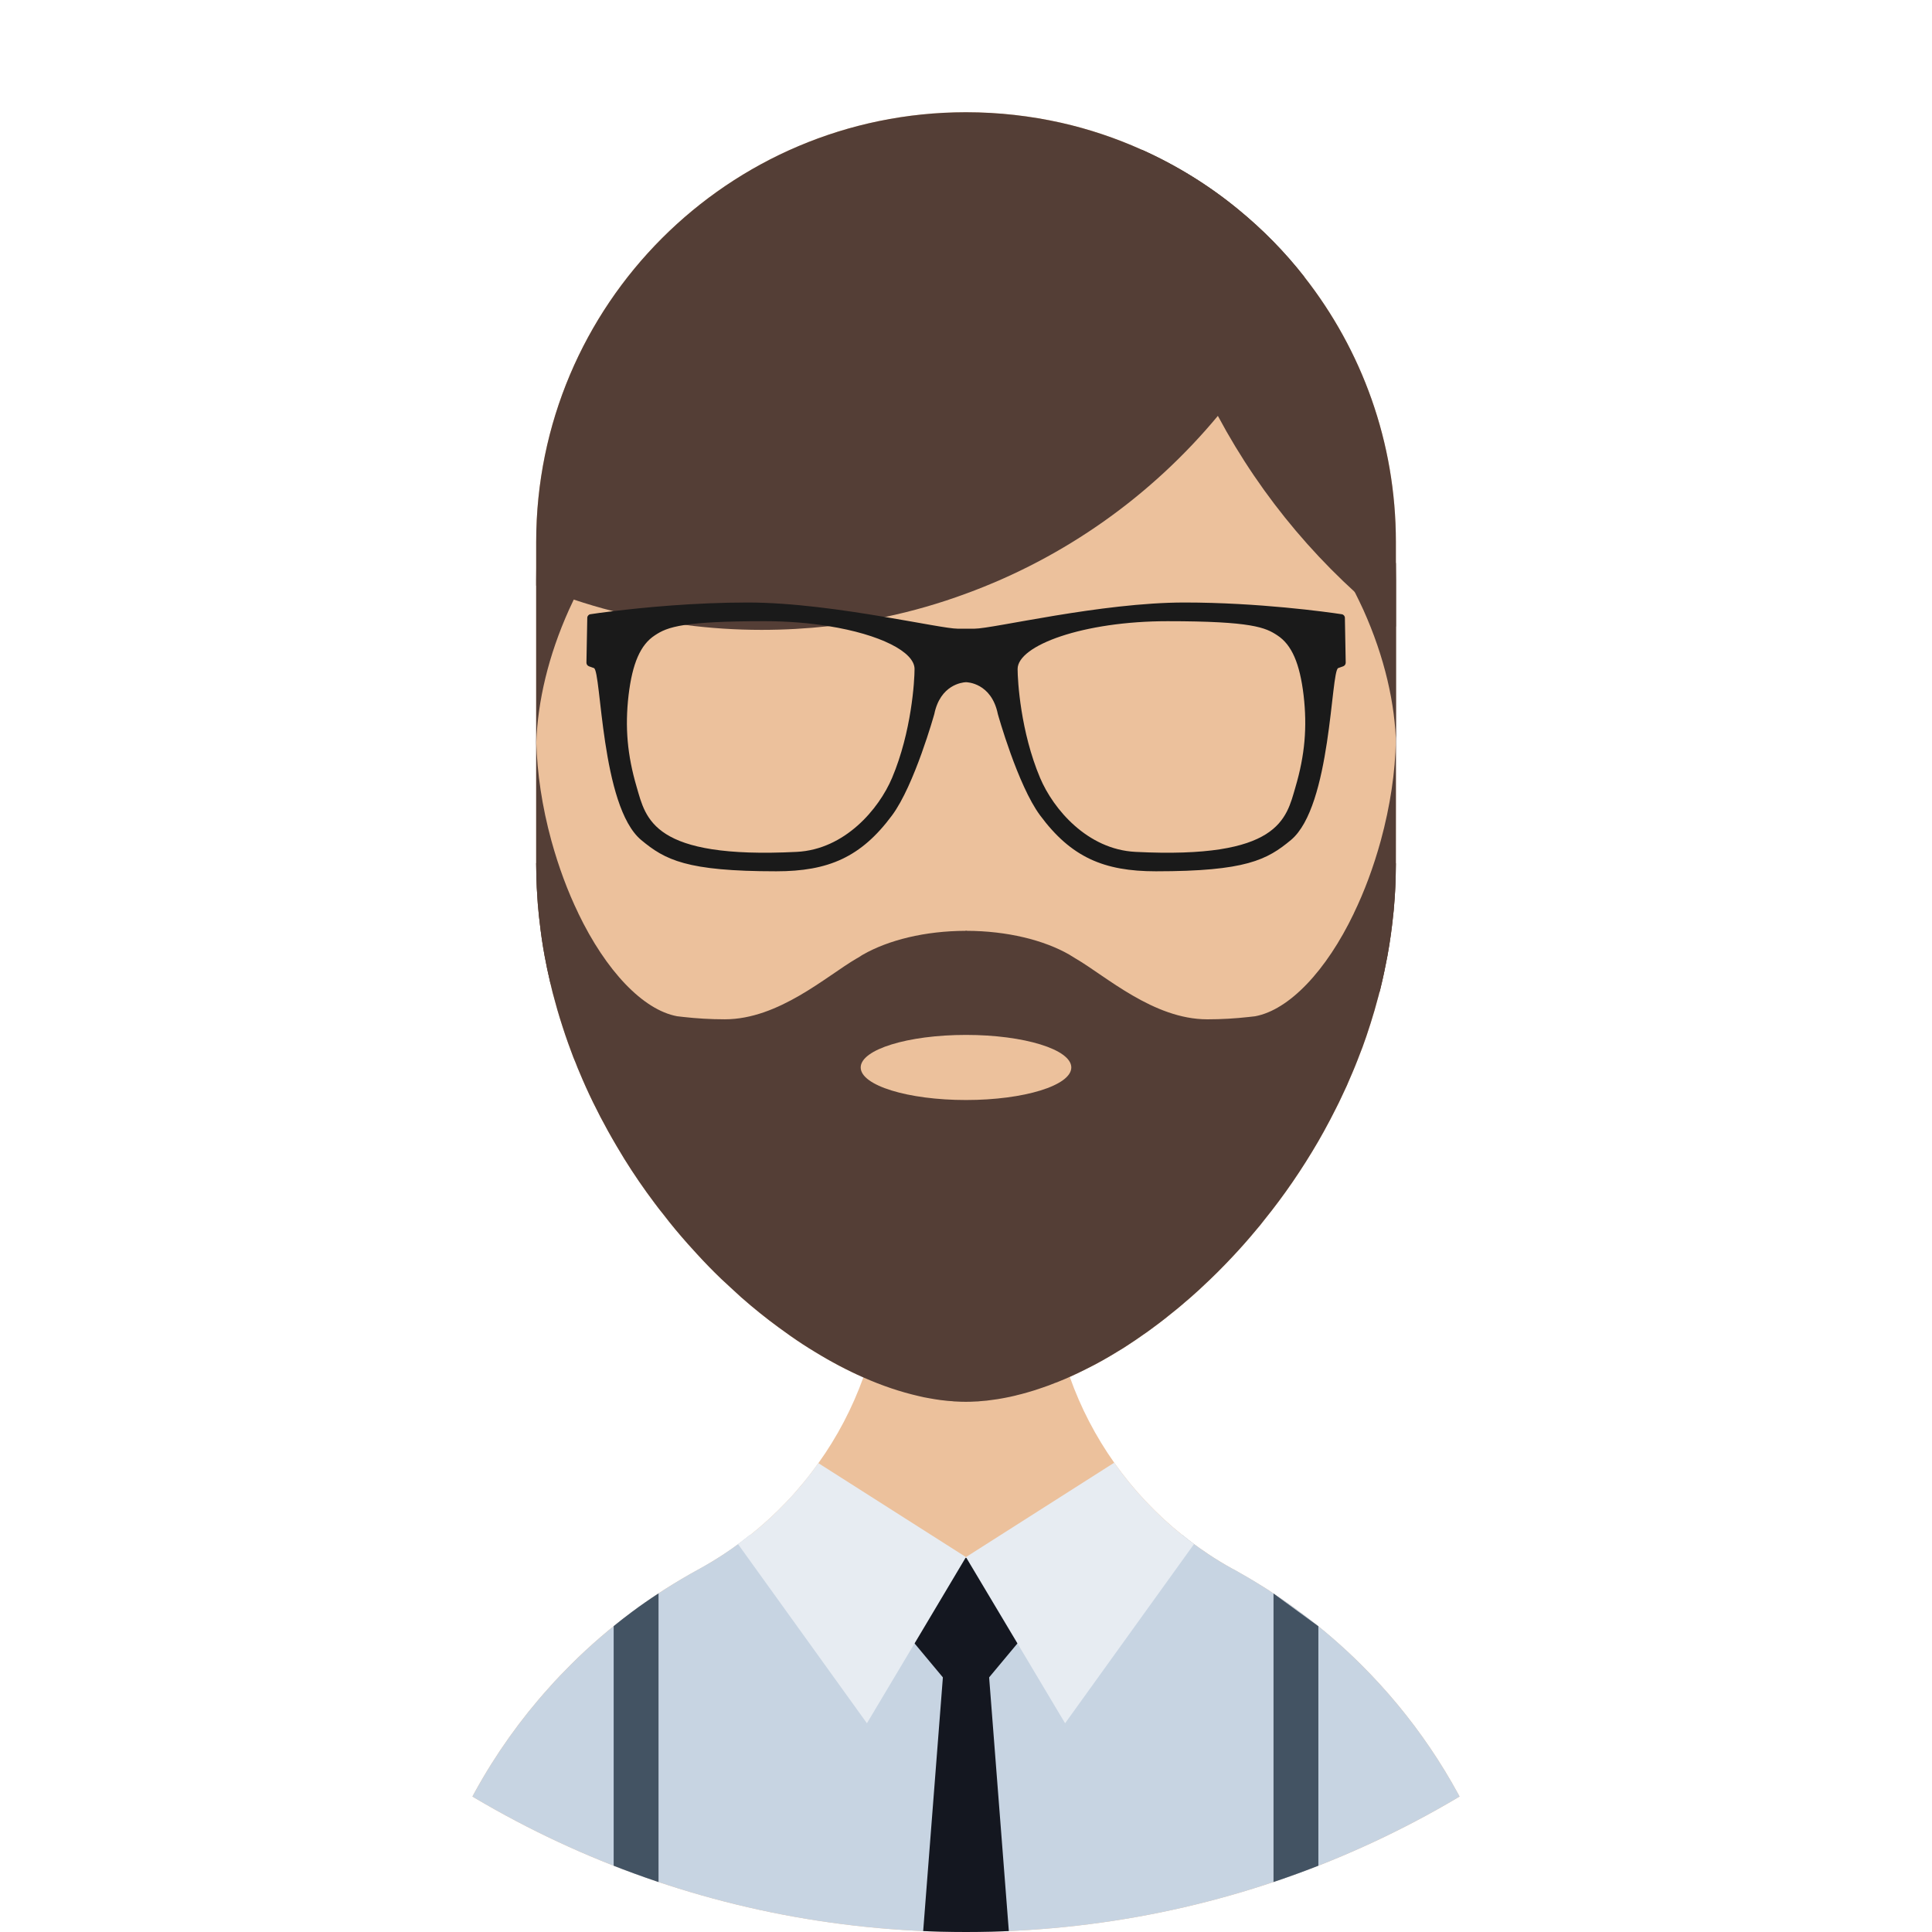
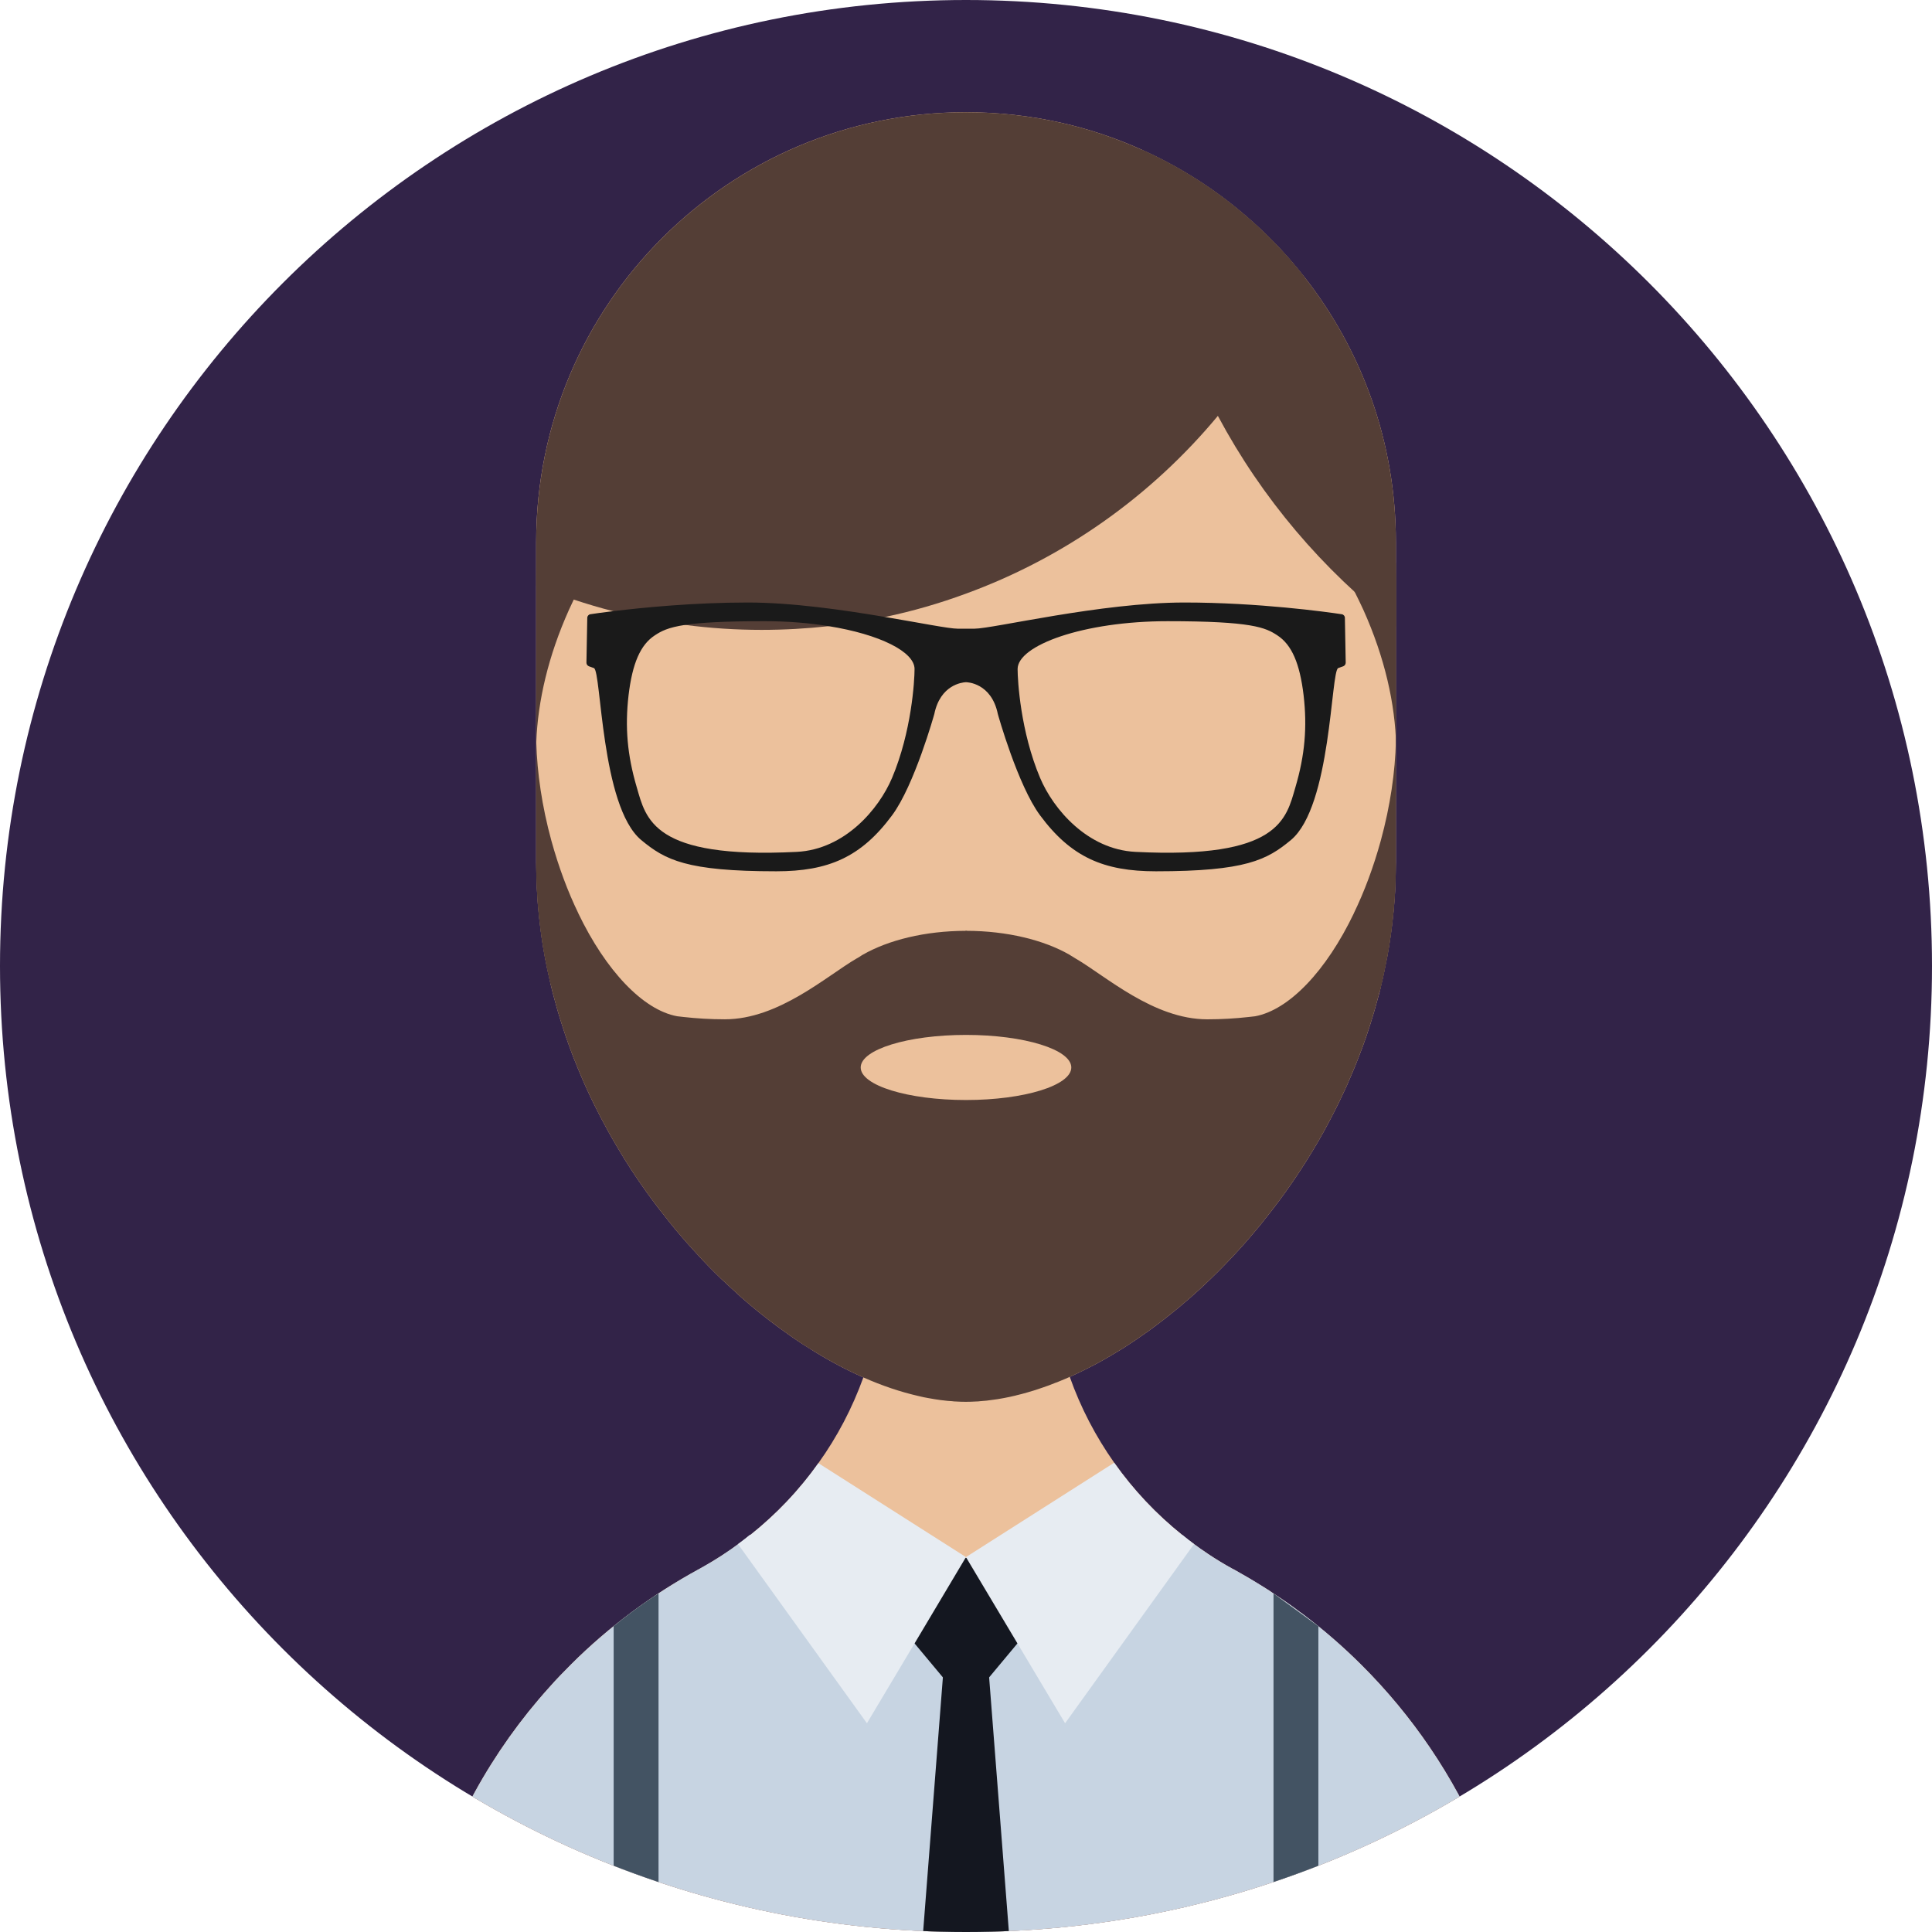
<svg xmlns="http://www.w3.org/2000/svg" xmlns:xlink="http://www.w3.org/1999/xlink" version="1.1" id="Capa_1" x="0px" y="0px" width="56px" height="56px" viewBox="0 0 188.148 188.148" style="enable-background:new 0 0 188.148 188.148;" xml:space="preserve">
  <g>
    <g>
      <defs>
        <circle id="SVGID_1_" cx="94.074" cy="94.074" r="94.074" />
      </defs>
-       <use xlink:href="#SVGID_1_" style="overflow:visible;fill:#ffff;" />
+       <use xlink:href="#SVGID_1_" style="overflow:visible;fill:#322348;" />
      <clipPath id="SVGID_2_">
        <use xlink:href="#SVGID_1_" style="overflow:visible;" />
      </clipPath>
      <path style="clip-path:url(#SVGID_2_);fill:#ECC19C;" d="M135.938,52.784V84.05c0,0.453-0.011,0.905-0.021,1.357    c-0.02,0.936-0.072,1.871-0.154,2.796c-0.02,0.319-0.052,0.637-0.093,0.956c-0.134,1.326-0.318,2.632-0.555,3.928    c-0.083,0.432-0.165,0.853-0.258,1.275c-0.01,0.092-0.03,0.175-0.051,0.257c-0.083,0.432-0.186,0.854-0.288,1.275    c-0.041,0.226-0.103,0.452-0.154,0.679c-0.052,0.195-0.103,0.391-0.164,0.586c-0.217,0.843-0.463,1.666-0.721,2.488    c-0.123,0.391-0.246,0.771-0.38,1.162c-0.011,0.041-0.031,0.082-0.041,0.123c-0.124,0.349-0.247,0.699-0.37,1.048    c-0.041,0.103-0.082,0.205-0.124,0.319c-0.123,0.329-0.246,0.658-0.38,0.987c-0.154,0.401-0.318,0.792-0.483,1.183    c-0.144,0.35-0.298,0.699-0.452,1.049c-0.02,0.062-0.052,0.113-0.072,0.174c-0.175,0.37-0.339,0.741-0.514,1.1    c-0.175,0.38-0.36,0.761-0.556,1.142c-0.37,0.75-0.771,1.501-1.172,2.231c-0.185,0.329-0.37,0.658-0.556,0.987    c-1.583,2.725-3.341,5.285-5.253,7.649c-0.258,0.339-0.524,0.668-0.802,0.987c-0.381,0.462-0.772,0.915-1.162,1.357    c-0.35,0.391-0.699,0.781-1.059,1.162c-0.987,1.059-1.995,2.067-3.023,3.013c-0.205,0.206-0.422,0.391-0.638,0.586    c-0.349,0.319-0.698,0.627-1.059,0.925c-0.277,0.247-0.565,0.483-0.854,0.72c-0.74,0.606-1.48,1.192-2.23,1.737    c-0.309,0.237-0.628,0.463-0.946,0.679c-0.514,0.37-1.038,0.72-1.563,1.059c-0.288,0.195-0.586,0.38-0.885,0.555    c-1.049,0.648-2.107,1.244-3.156,1.758c-0.257,0.133-0.514,0.257-0.771,0.38c-0.258,0.123-0.524,0.247-0.802,0.37    c-0.34,0.154-0.679,0.298-1.018,0.432c-0.134,0.062-0.268,0.113-0.401,0.154c-0.4,0.165-0.812,0.319-1.213,0.452    c-0.504,0.185-1.018,0.339-1.521,0.483c-0.35,0.103-0.709,0.195-1.059,0.277c-0.021,0.011-0.041,0.021-0.072,0.021    c-0.35,0.082-0.699,0.165-1.049,0.226c-0.093,0.021-0.184,0.041-0.277,0.051c-0.288,0.051-0.576,0.103-0.864,0.134    c-0.411,0.062-0.822,0.113-1.233,0.134c-0.143,0.02-0.277,0.031-0.422,0.031c-0.328,0.021-0.657,0.031-0.977,0.031h-0.03    c-0.319,0-0.638-0.01-0.956-0.031c-0.124,0-0.247-0.01-0.371-0.031c-0.287-0.01-0.586-0.042-0.894-0.083    c-0.062,0-0.134-0.01-0.195-0.02c-0.381-0.051-0.761-0.113-1.152-0.185c-0.328-0.051-0.657-0.124-0.997-0.206    c-1.758-0.401-3.567-1.007-5.397-1.82c-1.563-0.689-3.146-1.521-4.719-2.488c-0.792-0.483-1.584-0.997-2.365-1.542    c-0.391-0.278-0.781-0.555-1.172-0.843c-1.224-0.895-2.437-1.871-3.63-2.92c-0.328-0.298-0.657-0.596-0.986-0.905    c-0.329-0.298-0.658-0.606-0.977-0.904c-0.803-0.771-1.584-1.573-2.345-2.406c-0.298-0.318-0.596-0.647-0.895-0.987    c-0.822-0.925-1.624-1.881-2.385-2.879c-0.299-0.36-0.576-0.73-0.854-1.1c-1.038-1.377-2.025-2.817-2.951-4.308    c-0.246-0.401-0.493-0.813-0.729-1.213c-0.288-0.483-0.565-0.976-0.843-1.47c-1.028-1.851-1.975-3.773-2.797-5.758    c-0.123-0.288-0.247-0.576-0.35-0.863c-0.165-0.37-0.309-0.751-0.442-1.121c-0.205-0.545-0.4-1.09-0.586-1.635    c-0.185-0.545-0.359-1.1-0.534-1.655c-0.165-0.535-0.319-1.069-0.463-1.614c-0.165-0.576-0.318-1.162-0.452-1.758    c-0.011-0.062-0.031-0.123-0.041-0.185c-0.195-0.822-0.37-1.655-0.524-2.498c-0.206-1.111-0.37-2.242-0.494-3.383    c-0.051-0.36-0.082-0.72-0.113-1.08c-0.041-0.38-0.071-0.751-0.092-1.131c-0.052-0.689-0.083-1.388-0.104-2.087    c-0.01-0.453-0.021-0.905-0.021-1.357V52.784c0-23.102,18.723-41.834,41.825-41.855h0.041c3.188,0,6.292,0.359,9.273,1.028    c2.725,0.617,5.347,1.501,7.835,2.622c3.393,1.522,6.549,3.475,9.387,5.809c2.385,1.954,4.555,4.154,6.446,6.58    C132.607,34.083,135.938,43.038,135.938,52.784z" />
      <path style="clip-path:url(#SVGID_2_);fill:#ECC19C;" d="M148.613,200.741v0.01H39.538v-0.01c0-6.158,1.018-12.091,2.91-17.612    c0.339-0.997,0.709-1.984,1.11-2.961v-0.01c0.4-0.977,0.822-1.933,1.274-2.879c1.8-3.794,4.041-7.341,6.642-10.59    c0.658-0.812,1.326-1.604,2.016-2.365c0.339-0.391,0.699-0.771,1.059-1.151c0.36-0.37,0.72-0.74,1.09-1.11    c1.841-1.84,3.814-3.526,5.892-5.079c1.038-0.771,2.087-1.491,3.177-2.19c1.09-0.689,2.2-1.347,3.331-1.964    c0.021-0.02,0.041-0.02,0.041-0.02c0.442-0.236,0.874-0.493,1.306-0.761c0.854-0.514,1.696-1.069,2.499-1.665    c0.411-0.288,0.802-0.586,1.192-0.905c0.925-0.74,1.819-1.532,2.673-2.365c0.277-0.277,0.556-0.555,0.833-0.843    c0.575-0.597,1.12-1.224,1.645-1.861c0.258-0.308,0.515-0.627,0.751-0.946c0.247-0.318,0.483-0.647,0.72-0.977    c1.83-2.55,3.3-5.356,4.38-8.349c1.306-3.64,2.015-7.557,2.015-11.649l7.948,0.041l8.173,0.041c0,4.04,0.689,7.916,1.964,11.515    c1.06,3.002,2.529,5.809,4.329,8.359c1.871,2.652,4.102,5.017,6.631,7.042c0.381,0.309,0.761,0.607,1.142,0.884    c0.37,0.278,0.75,0.545,1.141,0.802c0.083,0.062,0.154,0.113,0.237,0.165c0.37,0.247,0.74,0.494,1.131,0.72    c0.421,0.257,0.854,0.514,1.285,0.751c0.071,0.02,0.134,0.051,0.185,0.093c0.905,0.504,1.8,1.028,2.674,1.573    c0.421,0.257,0.843,0.524,1.254,0.823c0.854,0.555,1.687,1.141,2.498,1.758c0,0.011,0.011,0.011,0.011,0.011h0.01    c2.077,1.552,4.041,3.248,5.881,5.079C142.496,172.015,148.613,185.648,148.613,200.741z" />
      <path style="clip-path:url(#SVGID_2_);fill:#C7D4E2;" d="M148.614,200.743H39.539c0-6.159,1.019-12.091,2.91-17.612    c0.339-0.998,0.709-1.984,1.11-2.961c-0.011-0.011,0-0.011,0-0.011c0.391-0.977,0.822-1.933,1.274-2.878    c1.8-3.794,4.041-7.341,6.642-10.59c0.658-0.813,1.327-1.604,2.016-2.365c0.339-0.391,0.699-0.771,1.059-1.151    c0.36-0.37,0.72-0.74,1.09-1.11c1.841-1.84,3.814-3.527,5.892-5.079c1.038-0.771,2.087-1.491,3.177-2.19    c1.09-0.699,2.2-1.357,3.331-1.974c0.021-0.02,0.041-0.01,0.041-0.01v-0.01c0.442-0.247,0.874-0.494,1.306-0.751    c1.285-0.781,2.52-1.645,3.671-2.591c0.01,0.01,0.01,0.01,0.021,0.02c5.325,5.449,12.738,8.831,20.964,8.852h0.082    c8.225,0,15.669-3.393,21.015-8.842l0.011-0.01c0.729,0.606,1.49,1.172,2.272,1.696c0.082,0.061,0.154,0.113,0.236,0.164    c0.37,0.247,0.75,0.483,1.131,0.72c0.422,0.257,0.854,0.504,1.285,0.74c0.072,0.02,0.123,0.061,0.185,0.092    c0.905,0.504,1.8,1.028,2.674,1.583c0.421,0.257,0.843,0.524,1.254,0.823c0.854,0.545,1.687,1.141,2.498,1.758h0.021    c2.088,1.563,4.051,3.259,5.881,5.089C142.497,172.017,148.614,185.65,148.614,200.743z" />
      <path style="clip-path:url(#SVGID_2_);fill:#543E36;" d="M135.938,84.05c0,0.453-0.011,0.905-0.021,1.357    c-0.02,0.936-0.072,1.871-0.154,2.796c-0.02,0.319-0.052,0.637-0.093,0.956c-0.134,1.326-0.318,2.632-0.555,3.928    c-0.083,0.432-0.165,0.853-0.258,1.275c-0.01,0.092-0.03,0.175-0.051,0.257c-0.083,0.432-0.186,0.854-0.288,1.275    c-0.052,0.247-0.113,0.483-0.186,0.72c-0.03,0.185-0.082,0.37-0.133,0.545c-0.217,0.843-0.463,1.666-0.721,2.488    c-0.123,0.391-0.246,0.771-0.38,1.162c-0.011,0.041-0.031,0.082-0.041,0.123c-0.124,0.349-0.247,0.699-0.37,1.048    c-0.041,0.103-0.082,0.205-0.124,0.319c-0.123,0.329-0.246,0.658-0.38,0.987c-0.154,0.401-0.318,0.792-0.483,1.183    c-0.144,0.35-0.298,0.699-0.452,1.049c-0.02,0.062-0.052,0.113-0.072,0.174c-0.175,0.37-0.339,0.741-0.514,1.1    c-0.175,0.38-0.36,0.761-0.556,1.142c-0.37,0.75-0.771,1.501-1.172,2.231c-0.185,0.329-0.37,0.658-0.556,0.987    c-1.583,2.725-3.341,5.285-5.253,7.649c-0.258,0.339-0.524,0.668-0.802,0.987c-0.381,0.462-0.772,0.915-1.162,1.357    c-0.35,0.391-0.699,0.781-1.059,1.162c-0.987,1.059-1.995,2.067-3.023,3.013c-0.205,0.206-0.422,0.391-0.638,0.586    c-0.349,0.319-0.698,0.627-1.059,0.925c-0.277,0.247-0.565,0.483-0.854,0.72c-0.74,0.606-1.48,1.192-2.23,1.737    c-0.309,0.237-0.628,0.463-0.946,0.679c-0.514,0.37-1.038,0.72-1.563,1.059c-0.288,0.195-0.586,0.38-0.885,0.555    c-1.049,0.648-2.107,1.244-3.156,1.758c-0.257,0.133-0.514,0.257-0.771,0.38c-0.258,0.123-0.524,0.247-0.802,0.37    c-0.34,0.154-0.679,0.298-1.018,0.432c-0.134,0.062-0.268,0.113-0.401,0.154c-0.4,0.165-0.812,0.319-1.213,0.452    c-0.504,0.185-1.018,0.339-1.521,0.483c-0.35,0.103-0.709,0.195-1.059,0.277c-0.021,0.011-0.041,0.021-0.072,0.021    c-0.35,0.082-0.699,0.165-1.049,0.226c-0.093,0.021-0.184,0.041-0.277,0.051c-0.288,0.051-0.576,0.103-0.864,0.134    c-0.411,0.062-0.822,0.113-1.233,0.134c-0.143,0.02-0.277,0.031-0.422,0.031c-0.328,0.021-0.657,0.031-0.977,0.031h-0.03    c-0.319,0-0.638-0.01-0.956-0.031c-0.124,0-0.247-0.01-0.371-0.031c-0.287-0.01-0.586-0.042-0.894-0.083    c-0.062,0-0.134-0.01-0.195-0.02c-0.381-0.051-0.761-0.113-1.152-0.185c-0.328-0.051-0.657-0.124-0.997-0.206    c-1.758-0.401-3.567-1.007-5.397-1.82c-1.563-0.689-3.146-1.521-4.719-2.488c-0.792-0.473-1.573-0.987-2.365-1.542    c-0.391-0.278-0.781-0.555-1.172-0.843c-1.224-0.895-2.437-1.871-3.63-2.92c-0.328-0.298-0.657-0.596-0.986-0.905    c-0.329-0.298-0.658-0.606-0.977-0.904c-0.803-0.771-1.584-1.573-2.345-2.406c-0.298-0.318-0.596-0.647-0.895-0.987    c-0.822-0.925-1.624-1.881-2.385-2.879c-0.299-0.36-0.576-0.73-0.854-1.1c-1.038-1.377-2.025-2.817-2.951-4.308    c-0.246-0.401-0.493-0.813-0.729-1.213c-0.288-0.483-0.565-0.976-0.843-1.47c-1.028-1.851-1.975-3.773-2.797-5.758    c-0.123-0.288-0.247-0.576-0.35-0.863c-0.165-0.37-0.309-0.751-0.442-1.121c-0.205-0.545-0.4-1.09-0.586-1.635    c-0.185-0.545-0.359-1.1-0.534-1.655c-0.165-0.535-0.319-1.069-0.463-1.614c-0.165-0.576-0.318-1.162-0.452-1.758    c-0.011-0.062-0.031-0.123-0.041-0.185c-0.195-0.822-0.37-1.655-0.524-2.498c-0.206-1.111-0.37-2.242-0.494-3.383    c-0.051-0.36-0.082-0.72-0.113-1.08c-0.041-0.38-0.071-0.751-0.092-1.131c-0.052-0.689-0.083-1.388-0.104-2.087    c-0.01-0.453-0.021-0.905-0.021-1.357l6.684,13.14l11.484,5.007l13.581,1.224l10.076,0.915h0.062l9.428,0.854l21.005,1.892    L135.938,84.05z" />
      <path style="clip-path:url(#SVGID_2_);fill:#543E36;" d="M127.023,26.968c-2.046,4.637-4.709,8.945-7.855,12.852    c-0.185,0.227-0.37,0.453-0.565,0.679c-6.446,7.762-14.897,13.798-24.562,17.324c-2.54,0.936-5.161,1.696-7.855,2.262    c-1.799,0.38-3.629,0.679-5.49,0.895c-2.139,0.236-4.318,0.36-6.528,0.36c-2.529,0-5.007-0.165-7.443-0.483    c-2.386-0.298-4.72-0.74-7.002-1.336c-1.306-0.329-2.581-0.709-3.846-1.131c-1.244-0.411-2.457-0.864-3.66-1.357v-4.246    c0-23.102,18.723-41.834,41.825-41.855h0.041c3.188,0,6.292,0.359,9.273,1.028c2.725,0.617,5.347,1.501,7.835,2.622    c3.393,1.522,6.549,3.475,9.387,5.809C122.962,22.341,125.132,24.542,127.023,26.968z" />
      <path style="clip-path:url(#SVGID_2_);fill:#543E36;" d="M135.938,52.784v8.235c-7.136-5.521-13.047-12.502-17.314-20.48    c-0.01-0.01-0.01-0.031-0.021-0.041c-4.194-7.834-6.796-16.625-7.412-25.92c3.393,1.522,6.549,3.475,9.387,5.809    c2.385,1.954,4.555,4.154,6.446,6.58C132.607,34.083,135.938,43.038,135.938,52.784z" />
      <path style="clip-path:url(#SVGID_2_);fill:#543E36;" d="M57.12,56.013c-0.441,0.771-0.843,1.563-1.244,2.375    c-0.153,0.318-0.308,0.658-0.462,0.987c-2.025,4.503-3.044,8.924-3.188,12.914c0,0.113-0.011,0.236-0.011,0.35V56.517    c0-0.576,0.021-1.142,0.021-1.697C53.861,55.242,55.485,55.653,57.12,56.013z" />
      <path style="clip-path:url(#SVGID_2_);fill:#543E36;" d="M131.054,56.013c0.622,1.093,1.177,2.213,1.71,3.361    c2.088,4.643,3.11,9.178,3.198,13.268V56.512c0-0.567-0.021-1.134-0.021-1.688C134.318,55.243,132.697,55.648,131.054,56.013z" />
      <path style="clip-path:url(#SVGID_2_);fill:#1A1A1A;" d="M130.972,60.167c0-0.175-0.134-0.329-0.309-0.35    c-1.48-0.226-8.143-1.142-15.309-1.142c-8.133,0-18.63,2.55-20.46,2.55H93.27c-0.854,0-3.588-0.555-7.084-1.141    c-4.02-0.679-9.037-1.409-13.376-1.409c-5.243,0-10.22,0.494-13.088,0.843c-1.049,0.124-1.82,0.236-2.221,0.298    c-0.175,0.021-0.309,0.175-0.309,0.35l-0.082,4.369c0,0.154,0.093,0.288,0.236,0.35l0.493,0.175    c0.73,0.278,0.669,13.448,4.596,16.738c2.334,1.943,4.411,3.053,13.16,3.053c5.069,0,8.256-1.367,11.279-5.449    c2.18-2.93,4.112-9.86,4.112-9.86c0.586-2.858,2.714-3.084,3.054-3.105c0.021,0,0.041,0,0.041,0c0.071,0,2.468,0.041,3.095,3.105    c0,0,1.933,6.93,4.112,9.86c3.022,4.082,6.21,5.449,11.278,5.449c8.75,0,10.826-1.11,13.16-3.053    c3.928-3.29,3.866-16.46,4.596-16.738l0.494-0.175c0.143-0.062,0.236-0.195,0.236-0.35L130.972,60.167z M86.875,75.753    c-1.285,3.043-4.606,6.971-9.284,7.207c-14.034,0.709-14.682-3.208-15.587-6.313c-0.915-3.105-1.151-5.83-0.792-8.935    c0.37-3.105,1.152-4.925,2.561-5.84c0.606-0.401,1.265-0.761,2.951-1.018c1.511-0.226,3.845-0.36,7.731-0.36    c2.251,0,4.359,0.175,6.24,0.483c4.997,0.802,8.369,2.499,8.369,4.174C89.064,66.294,88.776,71.249,86.875,75.753z     M126.159,76.647c-0.904,3.105-1.552,7.022-15.586,6.313c-4.678-0.236-7.999-4.164-9.284-7.207    c-1.902-4.503-2.189-9.459-2.189-10.6c0-2.303,6.395-4.658,14.609-4.658c8.215,0,9.53,0.617,10.683,1.378    c1.408,0.915,2.189,2.735,2.56,5.84C127.312,70.818,127.075,73.543,126.159,76.647z" />
      <g style="clip-path:url(#SVGID_2_);">
        <path style="fill:#543E36;" d="M94.123,90.65l-0.011,10.138l-0.01,3.547v2.786l-0.011,9.253v0.01l-0.01-0.01h-0.011l-0.03-0.021     L53.604,95.771c-0.011-0.062-0.031-0.123-0.041-0.185c-0.195-0.822-0.37-1.655-0.524-2.498c-0.206-1.111-0.37-2.242-0.494-3.383     c-0.051-0.36-0.082-0.72-0.113-1.08c-0.041-0.38-0.071-0.751-0.092-1.131c-0.052-0.689-0.083-1.388-0.104-2.087     c-0.01-0.453-0.021-0.905-0.021-1.357V71.764c0,0.175,0.011,0.35,0.011,0.524c0.082,2.971,0.555,6.241,1.47,9.582     c0.71,2.57,1.594,4.945,2.622,7.063v0.01c2.694,5.604,6.303,9.407,9.623,10.024c0.206,0.031,0.422,0.051,0.628,0.072     c1.285,0.144,2.632,0.226,4.02,0.226c5.243,0,9.901-4.215,12.831-5.922c0.021-0.01,0.041-0.021,0.062-0.031     c0.154-0.093,0.309-0.185,0.442-0.278c0.041-0.031,0.082-0.051,0.123-0.072c2.468-1.409,6.025-2.303,9.994-2.313H94.123z" />
        <path style="fill:#543E36;" d="M135.947,71.764l-0.01,12.286c0,3.085-0.288,6.107-0.822,9.038     c-0.217,1.172-0.463,2.333-0.751,3.485l-9.49,13.705l-30.782,6.097h-0.01l-0.011,0.01v-0.01l-0.03-25.727h0.082     c3.969,0.01,7.536,0.905,10.004,2.313c0.041,0.021,0.071,0.041,0.113,0.072c0.144,0.093,0.298,0.185,0.452,0.278     c0.01,0.01,0.03,0.021,0.051,0.031c2.941,1.707,7.588,5.925,12.832,5.925c1.388,0,2.734-0.082,4.019-0.226     c0.216-0.021,0.422-0.041,0.638-0.072c3.311-0.617,6.93-4.421,9.613-10.024v-0.01c1.027-2.118,1.912-4.493,2.621-7.063     c0.926-3.393,1.409-6.703,1.471-9.716C135.947,72.021,135.947,71.897,135.947,71.764z" />
      </g>
      <ellipse style="clip-path:url(#SVGID_2_);fill:#ECC19C;" cx="94.074" cy="103.955" rx="10.255" ry="3.17" />
      <g style="clip-path:url(#SVGID_2_);">
        <path style="fill:#435363;" d="M64.131,155.174v56.558h-4.369v-53.37c0.586-0.473,1.172-0.936,1.769-1.378     C62.384,156.347,63.247,155.75,64.131,155.174z" />
        <polygon style="fill:#435363;" points="124.021,155.185 124.021,200.741 124.021,211.732 128.39,211.732 128.39,200.741     128.39,158.372    " />
      </g>
      <g style="clip-path:url(#SVGID_2_);">
        <g>
          <polygon style="fill:#141720;" points="82.113,151.713 94.074,166.049 106.036,151.713     " />
          <path style="fill:#141720;" d="M94.074,225.437h-7.073l5.11-65.8c0.215,0.837,3.712,0.837,3.927,0l5.11,65.8H94.074z" />
        </g>
        <g>
          <path style="fill:#E7ECF2;" d="M94.07,151.638l-0.03,0.051l-0.011,0.021l-4.966,8.338l-4.637,7.772l-12.554-17.447      c0.401-0.288,0.802-0.596,1.183-0.915c0.01,0.01,0.01,0.01,0.021,0.021c2.518-2.005,4.76-4.359,6.621-6.991l14.343,9.13      L94.07,151.638z" />
          <path style="fill:#E7ECF2;" d="M116.278,150.373l-12.554,17.447l-4.637-7.772l-4.977-8.338l-0.041-0.072l14.436-9.191      c1.871,2.652,4.102,5.017,6.631,7.042C115.518,149.797,115.897,150.096,116.278,150.373z" />
        </g>
      </g>
    </g>
  </g>
  <g>
</g>
  <g>
</g>
  <g>
</g>
  <g>
</g>
  <g>
</g>
  <g>
</g>
  <g>
</g>
  <g>
</g>
  <g>
</g>
  <g>
</g>
  <g>
</g>
  <g>
</g>
  <g>
</g>
  <g>
</g>
  <g>
</g>
</svg>
